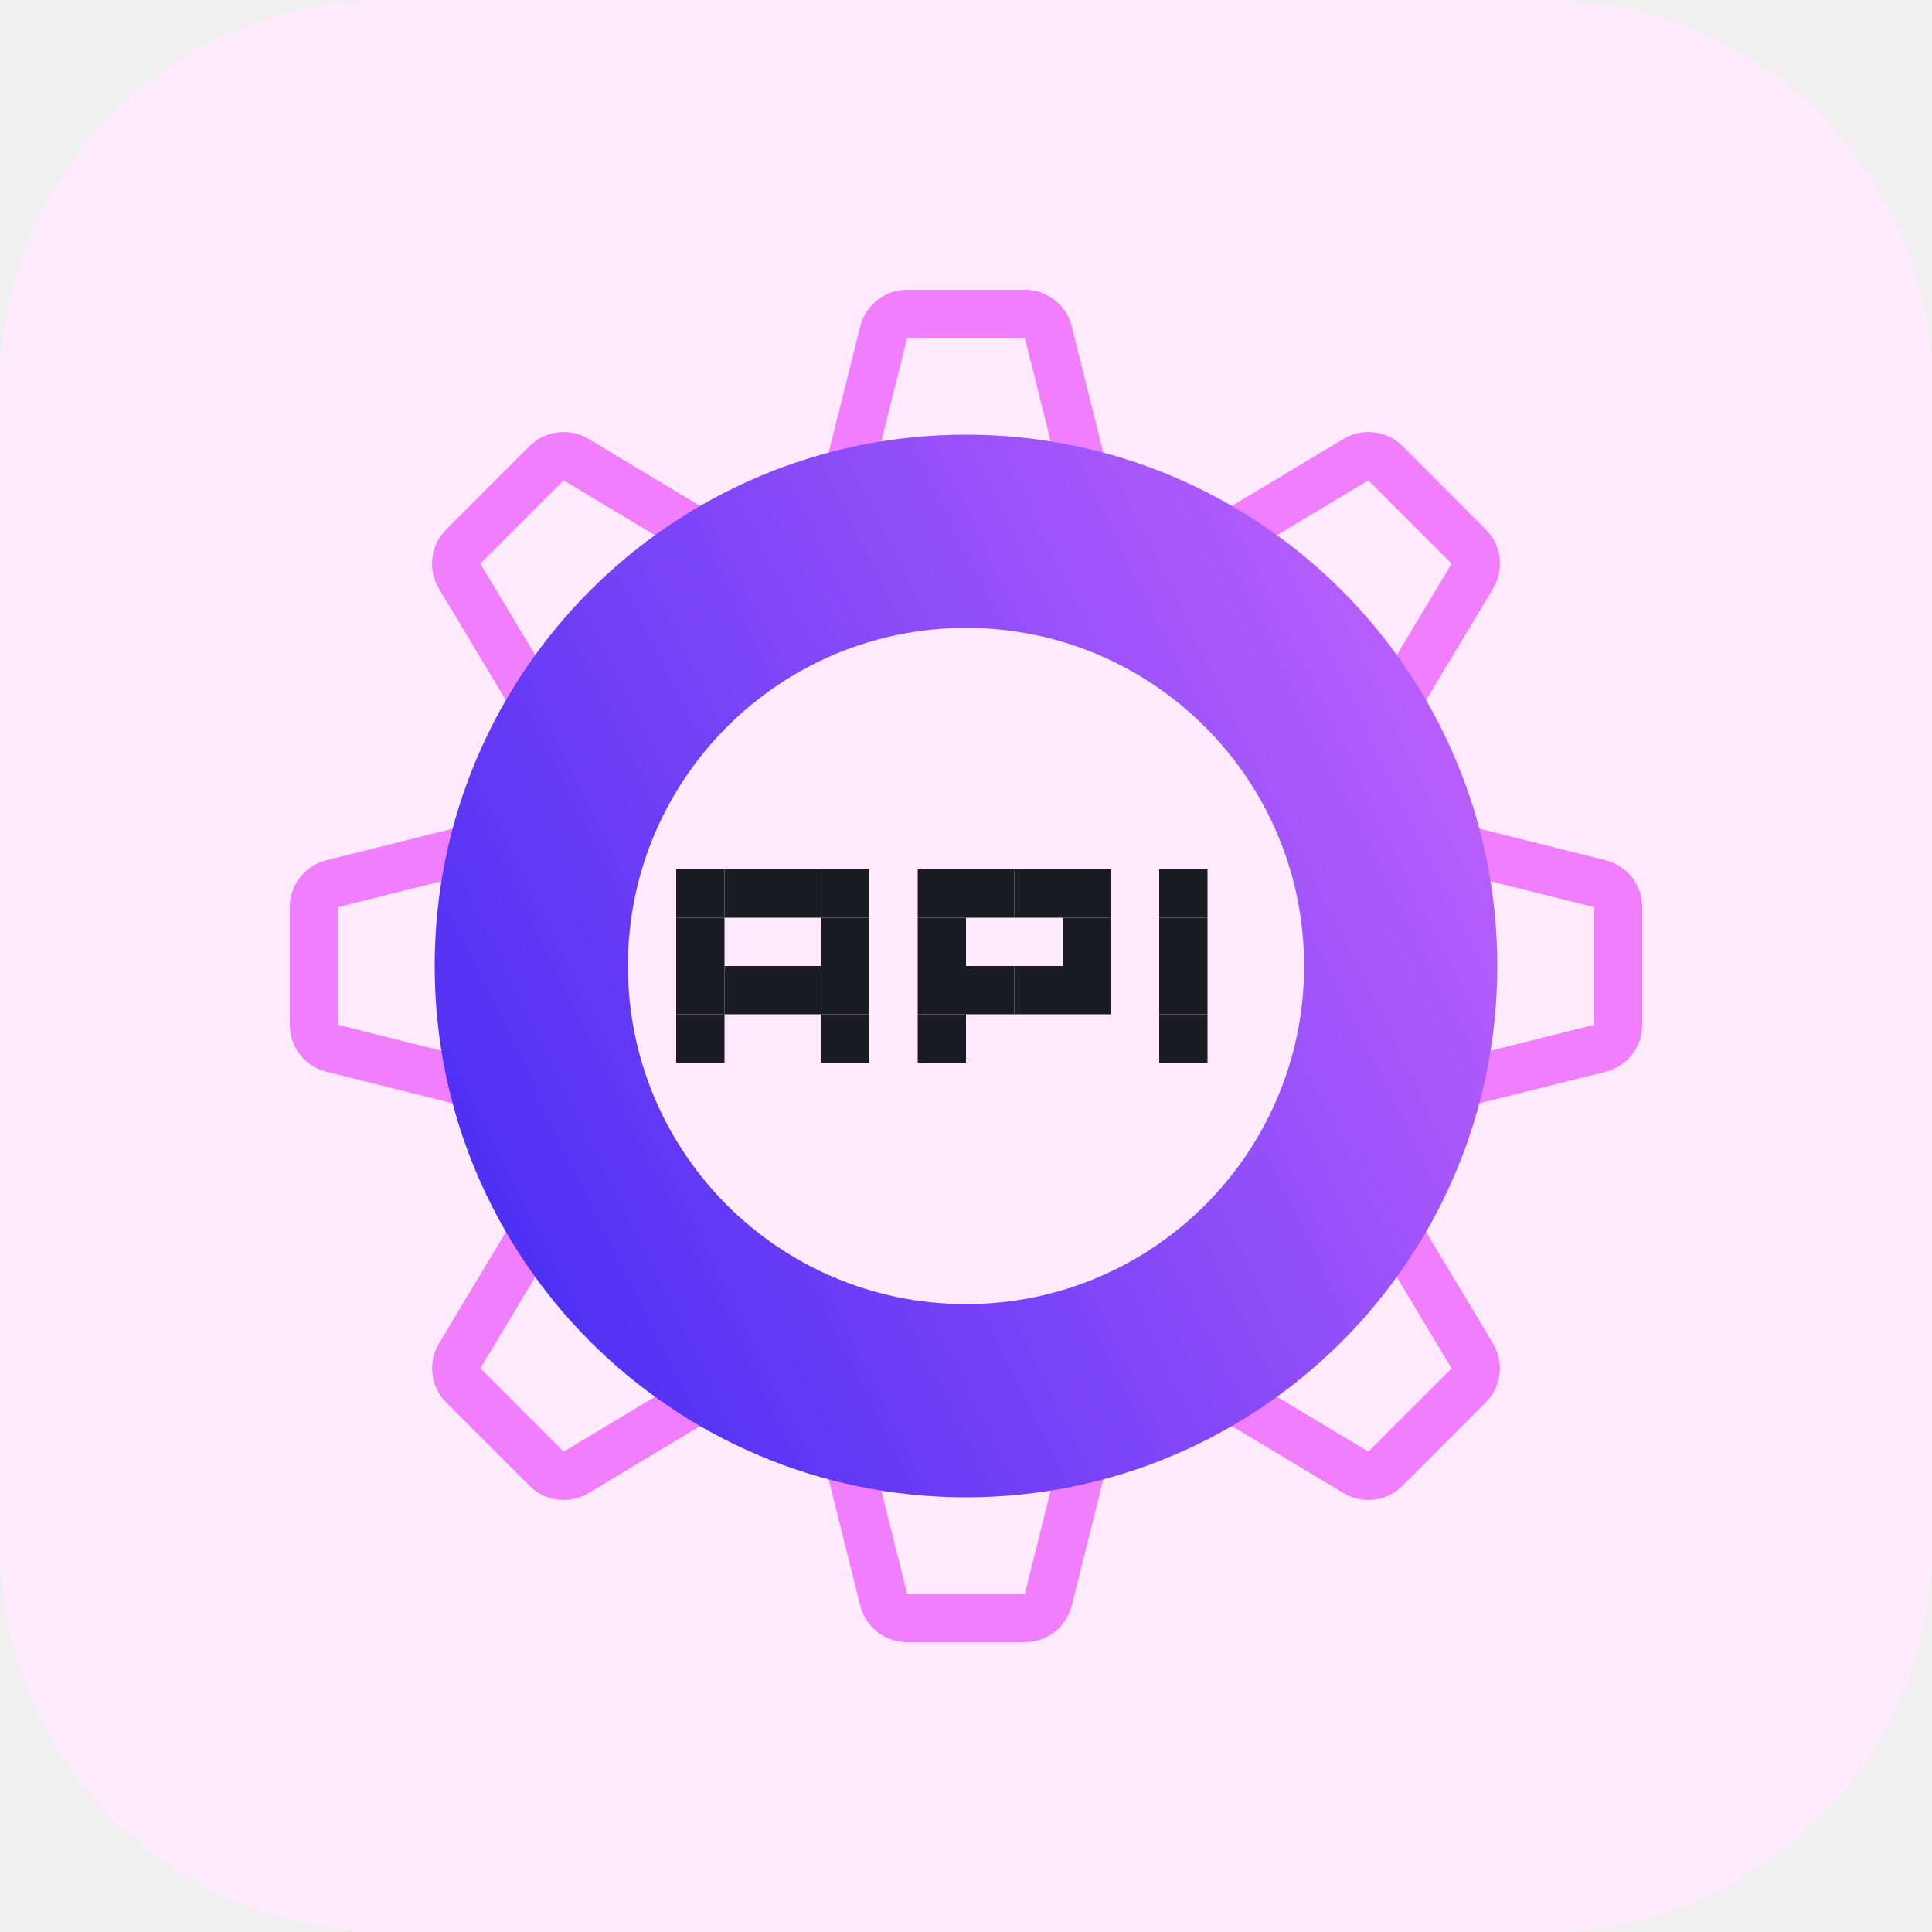
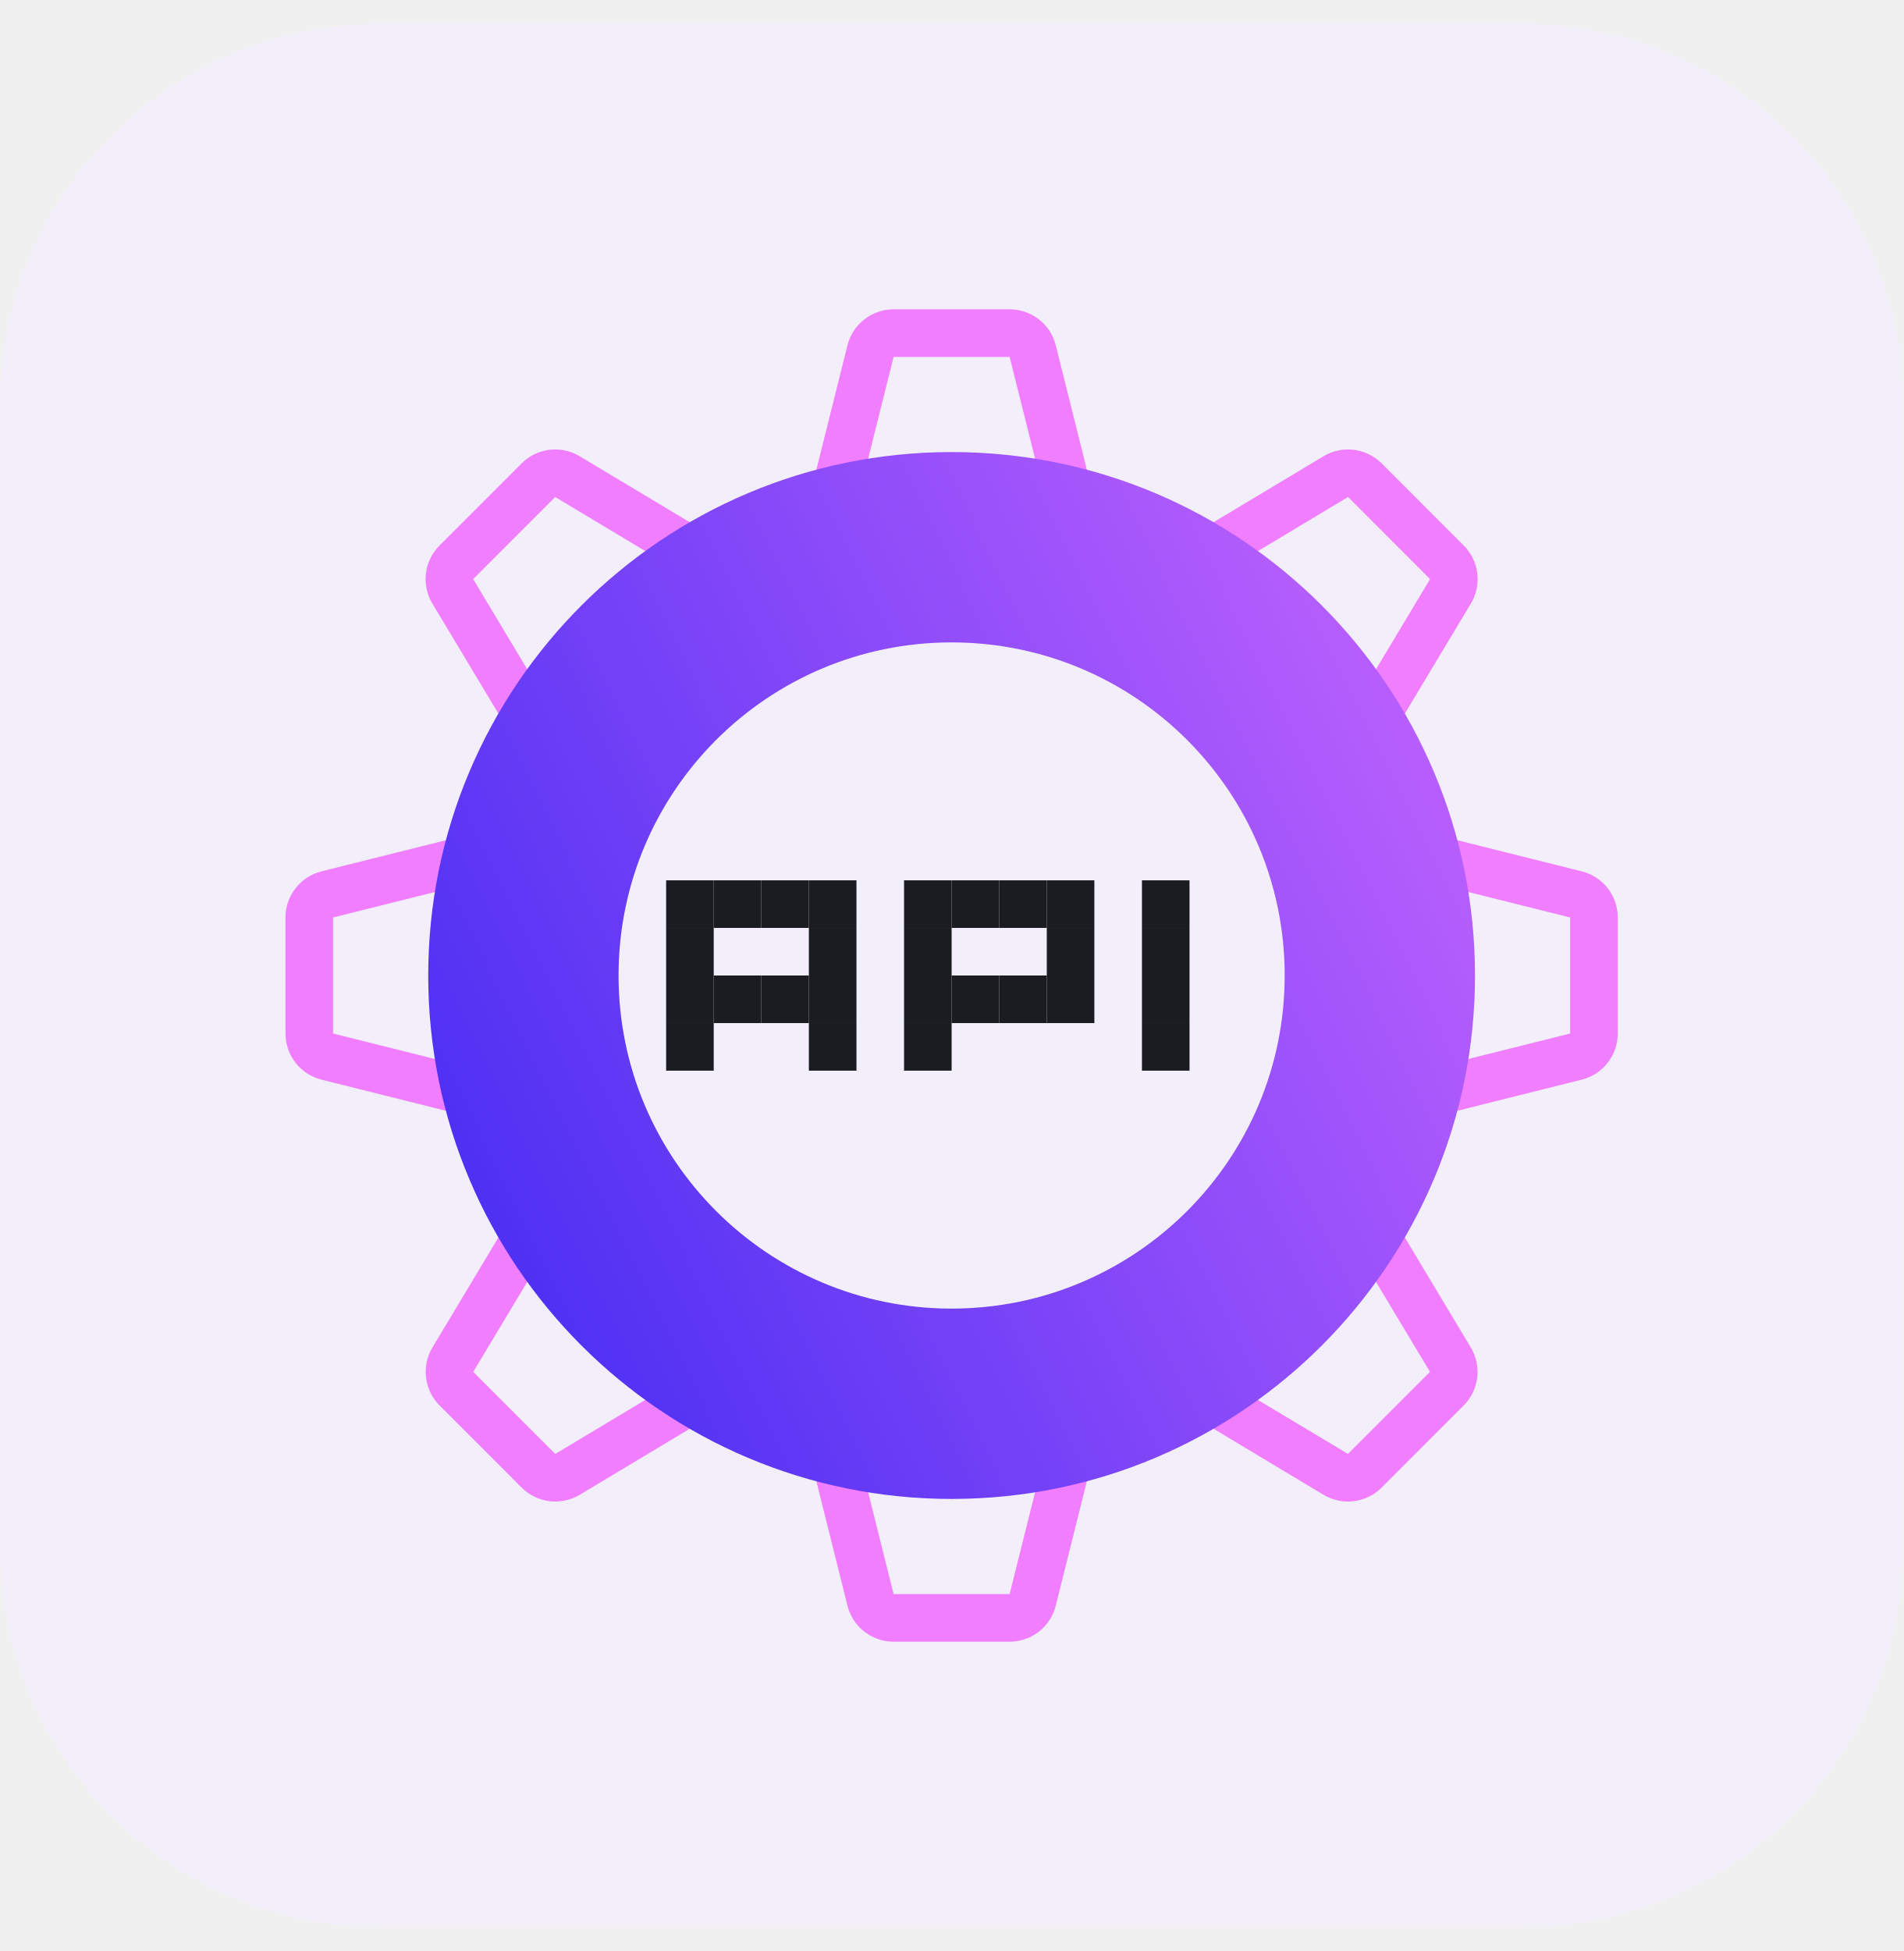
- <svg xmlns="http://www.w3.org/2000/svg" width="40" height="40" viewBox="0 0 40 40" fill="none">
-   <path d="M0 8C0 3.582 3.582 0 8 0H32C36.418 0 40 3.582 40 8V32C40 36.418 36.418 40 32 40H8C3.582 40 0 36.418 0 32V8Z" fill="#FFEAFE" />
+ <svg xmlns="http://www.w3.org/2000/svg" width="40" height="41" viewBox="0 0 40 41" fill="none">
+   <rect y="0.5" width="40" height="40" rx="8" fill="#F3EFFA" />
  <mask id="path-2-inside-1_1555_8784" fill="white">
-     <path fill-rule="evenodd" clip-rule="evenodd" d="M18.781 6C18.322 6 17.922 6.312 17.811 6.757L17 10L20 11L23 10L22.189 6.757C22.078 6.312 21.678 6 21.219 6H18.781ZM18.781 34C18.322 34 17.922 33.688 17.811 33.242L17 30L20 29L23 30L22.189 33.242C22.078 33.688 21.678 34 21.219 34H18.781Z" />
+     <path fill-rule="evenodd" clip-rule="evenodd" d="M18.781 6.5C18.322 6.5 17.922 6.812 17.811 7.257L17 10.5L20 11.5L23 10.5L22.189 7.257C22.078 6.812 21.678 6.5 21.219 6.5H18.781ZM18.781 34.5C18.322 34.5 17.922 34.188 17.811 33.742L17 30.5L20 29.5L23 30.5L22.189 33.742C22.078 34.188 21.678 34.5 21.219 34.5H18.781Z" />
  </mask>
-   <path d="M17.811 6.757L16.84 6.515H16.84L17.811 6.757ZM17 10L16.03 9.757L15.805 10.656L16.684 10.949L17 10ZM20 11L19.684 11.949L20 12.054L20.316 11.949L20 11ZM23 10L23.316 10.949L24.195 10.656L23.97 9.757L23 10ZM22.189 6.757L21.219 7L21.219 7L22.189 6.757ZM17.811 33.242L16.84 33.485H16.84L17.811 33.242ZM17 30L16.684 29.051L15.805 29.344L16.03 30.242L17 30ZM20 29L20.316 28.051L20 27.946L19.684 28.051L20 29ZM23 30L23.97 30.242L24.195 29.344L23.316 29.051L23 30ZM18.781 7L18.781 7V5C17.863 5 17.063 5.625 16.84 6.515L18.781 7ZM17.97 10.242L18.781 7L16.84 6.515L16.03 9.757L17.97 10.242ZM20.316 10.051L17.316 9.051L16.684 10.949L19.684 11.949L20.316 10.051ZM22.684 9.051L19.684 10.051L20.316 11.949L23.316 10.949L22.684 9.051ZM21.219 7L22.03 10.242L23.97 9.757L23.16 6.515L21.219 7ZM21.219 7L21.219 7L23.16 6.515C22.937 5.625 22.137 5 21.219 5V7ZM18.781 7H21.219V5H18.781V7ZM16.84 33.485C17.063 34.375 17.863 35 18.781 35V33L16.84 33.485ZM16.03 30.242L16.84 33.485L18.781 33L17.97 29.758L16.03 30.242ZM19.684 28.051L16.684 29.051L17.316 30.949L20.316 29.949L19.684 28.051ZM23.316 29.051L20.316 28.051L19.684 29.949L22.684 30.949L23.316 29.051ZM23.16 33.485L23.97 30.242L22.03 29.758L21.219 33L23.16 33.485ZM21.219 35C22.137 35 22.937 34.375 23.16 33.485L21.219 33V35ZM18.781 35H21.219V33H18.781V35Z" fill="#F07EFF" mask="url(#path-2-inside-1_1555_8784)" />
+   <path d="M17.811 7.257L16.84 7.015H16.84L17.811 7.257ZM17 10.5L16.03 10.258L15.805 11.156L16.684 11.449L17 10.5ZM20 11.5L19.684 12.449L20 12.554L20.316 12.449L20 11.5ZM23 10.5L23.316 11.449L24.195 11.156L23.97 10.258L23 10.5ZM22.189 7.257L21.219 7.5L21.219 7.5L22.189 7.257ZM17.811 33.742L16.84 33.985H16.84L17.811 33.742ZM17 30.5L16.684 29.551L15.805 29.844L16.03 30.742L17 30.5ZM20 29.5L20.316 28.551L20 28.446L19.684 28.551L20 29.5ZM23 30.5L23.97 30.742L24.195 29.844L23.316 29.551L23 30.5ZM18.781 7.5L18.781 7.5V5.5C17.863 5.5 17.063 6.125 16.84 7.015L18.781 7.5ZM17.97 10.742L18.781 7.5L16.84 7.015L16.03 10.258L17.97 10.742ZM20.316 10.551L17.316 9.551L16.684 11.449L19.684 12.449L20.316 10.551ZM22.684 9.551L19.684 10.551L20.316 12.449L23.316 11.449L22.684 9.551ZM21.219 7.5L22.03 10.742L23.97 10.258L23.16 7.015L21.219 7.5ZM21.219 7.5L21.219 7.5L23.16 7.015C22.937 6.125 22.137 5.5 21.219 5.5V7.5ZM18.781 7.5H21.219V5.5H18.781V7.5ZM16.84 33.985C17.063 34.875 17.863 35.5 18.781 35.5V33.5L16.84 33.985ZM16.03 30.742L16.84 33.985L18.781 33.5L17.97 30.258L16.03 30.742ZM19.684 28.551L16.684 29.551L17.316 31.449L20.316 30.449L19.684 28.551ZM23.316 29.551L20.316 28.551L19.684 30.449L22.684 31.449L23.316 29.551ZM23.16 33.985L23.97 30.742L22.03 30.258L21.219 33.5L23.16 33.985ZM21.219 35.5C22.137 35.5 22.937 34.875 23.16 33.985L21.219 33.5V35.5ZM18.781 35.5H21.219V33.5H18.781V35.5Z" fill="#F07EFF" mask="url(#path-2-inside-1_1555_8784)" />
  <mask id="path-4-inside-2_1555_8784" fill="white">
-     <path fill-rule="evenodd" clip-rule="evenodd" d="M9.238 10.963C8.913 11.287 8.851 11.791 9.087 12.184L10.807 15.05L13.999 14L15.05 10.808L12.184 9.088C11.79 8.852 11.286 8.914 10.962 9.238L9.238 10.963ZM29.037 30.762C28.712 31.086 28.209 31.148 27.815 30.912L24.949 29.192L25.999 26L29.192 24.95L30.911 27.816C31.147 28.209 31.085 28.713 30.761 29.037L29.037 30.762Z" />
+     <path fill-rule="evenodd" clip-rule="evenodd" d="M9.238 11.463C8.913 11.787 8.851 12.291 9.087 12.684L10.807 15.55L13.999 14.5L15.05 11.307L12.184 9.588C11.79 9.352 11.286 9.414 10.962 9.738L9.238 11.463ZM29.037 31.262C28.712 31.586 28.209 31.648 27.815 31.412L24.949 29.692L25.999 26.5L29.192 25.45L30.911 28.316C31.147 28.709 31.085 29.213 30.761 29.537L29.037 31.262Z" />
  </mask>
-   <path d="M9.087 12.184L8.23 12.699L8.23 12.699L9.087 12.184ZM10.807 15.05L9.949 15.565L10.361 16.25L11.119 16L10.807 15.05ZM13.999 14L14.312 14.95L14.791 14.792L14.949 14.312L13.999 14ZM15.05 10.808L15.999 11.12L16.249 10.361L15.564 9.95L15.05 10.808ZM12.184 9.088L11.669 9.945L11.669 9.945L12.184 9.088ZM27.815 30.912L27.301 31.77L27.301 31.77L27.815 30.912ZM24.949 29.192L23.999 28.88L23.75 29.639L24.435 30.05L24.949 29.192ZM25.999 26L25.687 25.05L25.207 25.208L25.049 25.688L25.999 26ZM29.192 24.95L30.049 24.435L29.638 23.75L28.879 24L29.192 24.95ZM9.945 11.67L9.945 11.67L8.531 10.255C7.882 10.904 7.758 11.912 8.23 12.699L9.945 11.67ZM11.664 14.536L9.945 11.67L8.23 12.699L9.949 15.565L11.664 14.536ZM13.687 13.05L10.494 14.1L11.119 16L14.312 14.95L13.687 13.05ZM14.1 10.495L13.05 13.688L14.949 14.312L15.999 11.12L14.1 10.495ZM11.669 9.945L14.535 11.665L15.564 9.95L12.698 8.23L11.669 9.945ZM11.669 9.945L11.669 9.945L12.698 8.23C11.911 7.758 10.904 7.882 10.255 8.531L11.669 9.945ZM9.945 11.67L11.669 9.945L10.255 8.531L8.531 10.255L9.945 11.67ZM27.301 31.77C28.088 32.242 29.095 32.118 29.744 31.469L28.33 30.055L27.301 31.77ZM24.435 30.05L27.301 31.77L28.33 30.055L25.464 28.335L24.435 30.05ZM25.049 25.688L23.999 28.88L25.899 29.505L26.949 26.313L25.049 25.688ZM28.879 24L25.687 25.05L26.312 26.95L29.504 25.9L28.879 24ZM31.769 27.301L30.049 24.435L28.334 25.464L30.054 28.33L31.769 27.301ZM31.468 29.744C32.117 29.096 32.241 28.088 31.769 27.301L30.054 28.33L31.468 29.744ZM29.744 31.469L31.468 29.744L30.054 28.33L28.33 30.055L29.744 31.469Z" fill="#F07EFF" mask="url(#path-4-inside-2_1555_8784)" />
+   <path d="M9.087 12.684L8.23 13.199L8.23 13.199L9.087 12.684ZM9.238 11.463L8.531 10.755L9.238 11.463ZM10.807 15.55L9.949 16.065L10.361 16.75L11.119 16.5L10.807 15.55ZM13.999 14.5L14.312 15.45L14.791 15.292L14.949 14.812L13.999 14.5ZM15.05 11.307L15.999 11.62L16.249 10.861L15.564 10.45L15.05 11.307ZM12.184 9.588L11.669 10.445L11.669 10.445L12.184 9.588ZM10.962 9.738L11.669 10.445L10.962 9.738ZM27.815 31.412L27.301 32.269L27.301 32.269L27.815 31.412ZM29.037 31.262L28.33 30.554L29.037 31.262ZM24.949 29.692L23.999 29.38L23.75 30.139L24.435 30.55L24.949 29.692ZM25.999 26.5L25.687 25.55L25.207 25.708L25.049 26.187L25.999 26.5ZM29.192 25.45L30.049 24.935L29.638 24.25L28.879 24.5L29.192 25.45ZM30.761 29.537L31.468 30.244L30.761 29.537ZM9.945 12.17L9.945 12.17L8.531 10.755C7.882 11.404 7.758 12.412 8.23 13.199L9.945 12.17ZM11.664 15.036L9.945 12.17L8.23 13.199L9.949 16.065L11.664 15.036ZM13.687 13.55L10.494 14.6L11.119 16.5L14.312 15.45L13.687 13.55ZM14.1 10.995L13.05 14.187L14.949 14.812L15.999 11.62L14.1 10.995ZM11.669 10.445L14.535 12.165L15.564 10.45L12.698 8.73L11.669 10.445ZM11.669 10.445L11.669 10.445L12.698 8.73C11.911 8.258 10.904 8.382 10.255 9.031L11.669 10.445ZM9.945 12.17L11.669 10.445L10.255 9.031L8.531 10.755L9.945 12.17ZM27.301 32.269C28.088 32.742 29.095 32.617 29.744 31.969L28.33 30.554L27.301 32.269ZM24.435 30.55L27.301 32.269L28.33 30.554L25.464 28.835L24.435 30.55ZM25.049 26.187L23.999 29.38L25.899 30.005L26.949 26.812L25.049 26.187ZM28.879 24.5L25.687 25.55L26.312 27.45L29.504 26.399L28.879 24.5ZM31.769 27.801L30.049 24.935L28.334 25.964L30.054 28.83L31.769 27.801ZM31.468 30.244C32.117 29.595 32.241 28.588 31.769 27.801L30.054 28.83L31.468 30.244ZM29.744 31.969L31.468 30.244L30.054 28.83L28.33 30.554L29.744 31.969Z" fill="#F07EFF" mask="url(#path-4-inside-2_1555_8784)" />
  <mask id="path-6-inside-3_1555_8784" fill="white">
-     <path fill-rule="evenodd" clip-rule="evenodd" d="M30.762 10.963C31.087 11.287 31.149 11.791 30.913 12.184L29.193 15.05L26.001 14L24.95 10.808L27.816 9.088C28.21 8.852 28.714 8.914 29.038 9.238L30.762 10.963ZM10.963 30.762C11.288 31.086 11.791 31.148 12.185 30.912L15.051 29.192L14.001 26L10.808 24.95L9.089 27.816C8.853 28.209 8.915 28.713 9.239 29.037L10.963 30.762Z" />
+     <path fill-rule="evenodd" clip-rule="evenodd" d="M30.762 11.463C31.087 11.787 31.149 12.291 30.913 12.684L29.193 15.55L26.001 14.5L24.95 11.307L27.816 9.588C28.21 9.352 28.714 9.414 29.038 9.738L30.762 11.463ZM10.963 31.262C11.288 31.586 11.791 31.648 12.185 31.412L15.051 29.692L14.001 26.5L10.808 25.45L9.089 28.316C8.853 28.709 8.915 29.213 9.239 29.537L10.963 31.262Z" />
  </mask>
-   <path d="M30.913 12.184L31.77 12.699L31.77 12.699L30.913 12.184ZM29.193 15.05L30.051 15.565L29.64 16.25L28.881 16L29.193 15.05ZM26.001 14L25.688 14.95L25.209 14.792L25.051 14.312L26.001 14ZM24.95 10.808L24 11.12L23.751 10.361L24.436 9.95L24.95 10.808ZM27.816 9.088L28.331 9.945L28.331 9.945L27.816 9.088ZM12.185 30.912L12.699 31.77L12.699 31.77L12.185 30.912ZM15.051 29.192L16.001 28.88L16.25 29.639L15.565 30.05L15.051 29.192ZM14.001 26L14.313 25.05L14.793 25.208L14.951 25.688L14.001 26ZM10.808 24.95L9.951 24.435L10.362 23.75L11.121 24L10.808 24.95ZM9.089 27.816L9.946 28.33L9.089 27.816ZM30.055 11.67L30.055 11.67L31.469 10.255C32.118 10.904 32.242 11.912 31.77 12.699L30.055 11.67ZM28.336 14.536L30.055 11.67L31.77 12.699L30.051 15.565L28.336 14.536ZM26.313 13.05L29.506 14.1L28.881 16L25.688 14.95L26.313 13.05ZM25.9 10.495L26.951 13.688L25.051 14.312L24 11.12L25.9 10.495ZM28.331 9.945L25.465 11.665L24.436 9.95L27.302 8.23L28.331 9.945ZM28.331 9.945L28.331 9.945L27.302 8.23C28.089 7.758 29.096 7.882 29.745 8.531L28.331 9.945ZM30.055 11.67L28.331 9.945L29.745 8.531L31.469 10.255L30.055 11.67ZM12.699 31.77C11.912 32.242 10.905 32.118 10.256 31.469L11.67 30.055L12.699 31.77ZM15.565 30.05L12.699 31.77L11.67 30.055L14.536 28.335L15.565 30.05ZM14.951 25.688L16.001 28.88L14.101 29.505L13.051 26.312L14.951 25.688ZM11.121 24L14.313 25.05L13.688 26.95L10.496 25.9L11.121 24ZM8.231 27.301L9.951 24.435L11.666 25.464L9.946 28.33L8.231 27.301ZM8.532 29.744C7.883 29.096 7.759 28.088 8.231 27.301L9.946 28.33L8.532 29.744ZM10.256 31.469L8.532 29.744L9.946 28.33L11.67 30.055L10.256 31.469Z" fill="#F07EFF" mask="url(#path-6-inside-3_1555_8784)" />
+   <path d="M30.913 12.684L31.77 13.199L31.77 13.199L30.913 12.684ZM30.762 11.463L31.469 10.755L30.762 11.463ZM29.193 15.55L30.051 16.065L29.64 16.75L28.881 16.5L29.193 15.55ZM26.001 14.5L25.688 15.45L25.209 15.292L25.051 14.812L26.001 14.5ZM24.95 11.307L24 11.62L23.751 10.861L24.436 10.45L24.95 11.307ZM27.816 9.588L28.331 10.445L28.331 10.445L27.816 9.588ZM29.038 9.738L28.331 10.445L29.038 9.738ZM12.185 31.412L12.699 32.269L12.699 32.269L12.185 31.412ZM10.963 31.262L11.67 30.554L10.963 31.262ZM15.051 29.692L16.001 29.38L16.25 30.139L15.565 30.55L15.051 29.692ZM14.001 26.5L14.313 25.55L14.793 25.708L14.951 26.187L14.001 26.5ZM10.808 25.45L9.951 24.935L10.362 24.25L11.121 24.5L10.808 25.45ZM9.239 29.537L8.532 30.244L9.239 29.537ZM30.055 12.17L30.055 12.17L31.469 10.755C32.118 11.404 32.242 12.412 31.77 13.199L30.055 12.17ZM28.336 15.036L30.055 12.17L31.77 13.199L30.051 16.065L28.336 15.036ZM26.313 13.55L29.506 14.6L28.881 16.5L25.688 15.45L26.313 13.55ZM25.9 10.995L26.951 14.187L25.051 14.812L24 11.62L25.9 10.995ZM28.331 10.445L25.465 12.165L24.436 10.45L27.302 8.73L28.331 10.445ZM28.331 10.445L28.331 10.445L27.302 8.73C28.089 8.258 29.096 8.382 29.745 9.031L28.331 10.445ZM30.055 12.17L28.331 10.445L29.745 9.031L31.469 10.755L30.055 12.17ZM12.699 32.269C11.912 32.742 10.905 32.617 10.256 31.969L11.67 30.554L12.699 32.269ZM15.565 30.55L12.699 32.269L11.67 30.554L14.536 28.835L15.565 30.55ZM14.951 26.187L16.001 29.38L14.101 30.005L13.051 26.812L14.951 26.187ZM11.121 24.5L14.313 25.55L13.688 27.45L10.496 26.399L11.121 24.5ZM8.231 27.801L9.951 24.935L11.666 25.964L9.946 28.83L8.231 27.801ZM8.532 30.244C7.883 29.595 7.759 28.588 8.231 27.801L9.946 28.83L8.532 30.244ZM10.256 31.969L8.532 30.244L9.946 28.83L11.67 30.554L10.256 31.969Z" fill="#F07EFF" mask="url(#path-6-inside-3_1555_8784)" />
  <mask id="path-8-inside-4_1555_8784" fill="white">
-     <path fill-rule="evenodd" clip-rule="evenodd" d="M6 21.219C6 21.678 6.312 22.078 6.757 22.189L10 23L11 20L10 17L6.757 17.811C6.312 17.922 6 18.322 6 18.781V21.219ZM34 21.219C34 21.678 33.688 22.078 33.242 22.189L30 23L29 20L30 17L33.242 17.811C33.688 17.922 34 18.322 34 18.781V21.219Z" />
+     <path fill-rule="evenodd" clip-rule="evenodd" d="M6 21.719C6 22.178 6.312 22.578 6.757 22.689L10 23.5L11 20.5L10 17.5L6.757 18.311C6.312 18.422 6 18.822 6 19.281V21.719ZM34 21.719C34 22.178 33.688 22.578 33.242 22.689L30 23.5L29 20.5L30 17.5L33.242 18.311C33.688 18.422 34 18.822 34 19.281V21.719Z" />
  </mask>
-   <path d="M6.757 22.189L6.515 23.16V23.16L6.757 22.189ZM10 23L9.757 23.97L10.656 24.195L10.949 23.316L10 23ZM11 20L11.949 20.316L12.054 20L11.949 19.684L11 20ZM10 17L10.949 16.684L10.656 15.805L9.757 16.03L10 17ZM6.757 17.811L7 18.781L7 18.781L6.757 17.811ZM33.242 22.189L33.485 23.16V23.16L33.242 22.189ZM30 23L29.051 23.316L29.344 24.195L30.242 23.97L30 23ZM29 20L28.051 19.684L27.946 20L28.051 20.316L29 20ZM30 17L30.242 16.03L29.344 15.805L29.051 16.684L30 17ZM7 21.219L7 21.219H5C5 22.137 5.625 22.937 6.515 23.16L7 21.219ZM10.242 22.03L7 21.219L6.515 23.16L9.757 23.97L10.242 22.03ZM10.051 19.684L9.051 22.684L10.949 23.316L11.949 20.316L10.051 19.684ZM9.051 17.316L10.051 20.316L11.949 19.684L10.949 16.684L9.051 17.316ZM7 18.781L10.242 17.97L9.757 16.03L6.515 16.84L7 18.781ZM7 18.781L7 18.781L6.515 16.84C5.625 17.063 5 17.863 5 18.781H7ZM7 21.219V18.781H5V21.219H7ZM33.485 23.16C34.375 22.937 35 22.137 35 21.219H33L33.485 23.16ZM30.242 23.97L33.485 23.16L33 21.219L29.758 22.03L30.242 23.97ZM28.051 20.316L29.051 23.316L30.949 22.684L29.949 19.684L28.051 20.316ZM29.051 16.684L28.051 19.684L29.949 20.316L30.949 17.316L29.051 16.684ZM33.485 16.84L30.242 16.03L29.758 17.97L33 18.781L33.485 16.84ZM35 18.781C35 17.863 34.375 17.063 33.485 16.84L33 18.781H35ZM35 21.219V18.781H33V21.219H35Z" fill="#F07EFF" mask="url(#path-8-inside-4_1555_8784)" />
-   <path fill-rule="evenodd" clip-rule="evenodd" d="M20 31C26.075 31 31 26.075 31 20C31 13.925 26.075 9 20 9C13.925 9 9 13.925 9 20C9 26.075 13.925 31 20 31ZM20 27C23.866 27 27 23.866 27 20C27 16.134 23.866 13 20 13C16.134 13 13 16.134 13 20C13 23.866 16.134 27 20 27Z" fill="url(#paint0_linear_1555_8784)" />
-   <rect x="15" y="18" width="1" height="1" fill="#1B1B22" />
-   <rect x="14" y="18" width="1" height="1" fill="#1B1B22" />
-   <rect x="14" y="19" width="1" height="1" fill="#1B1B22" />
-   <rect x="14" y="20" width="1" height="1" fill="#1B1B22" />
-   <rect x="15" y="20" width="1" height="1" fill="#1B1B22" />
-   <rect x="16" y="20" width="1" height="1" fill="#1B1B22" />
-   <rect x="14" y="21" width="1" height="1" fill="#1B1B22" />
-   <rect x="16" y="18" width="1" height="1" fill="#1B1B22" />
-   <rect x="17" y="18" width="1" height="1" fill="#1B1B22" />
-   <rect x="19" y="18" width="1" height="1" fill="#1B1B22" />
-   <rect x="20" y="18" width="1" height="1" fill="#1B1B22" />
-   <rect x="21" y="18" width="1" height="1" fill="#1B1B22" />
-   <rect x="22" y="18" width="1" height="1" fill="#1B1B22" />
-   <rect x="22" y="19" width="1" height="1" fill="#1B1B22" />
-   <rect x="24" y="19" width="1" height="1" fill="#1B1B22" />
-   <rect x="24" y="20" width="1" height="1" fill="#1B1B22" />
-   <rect x="24" y="21" width="1" height="1" fill="#1B1B22" />
-   <rect x="24" y="18" width="1" height="1" fill="#1B1B22" />
-   <rect x="22" y="20" width="1" height="1" fill="#1B1B22" />
-   <rect x="21" y="20" width="1" height="1" fill="#1B1B22" />
-   <rect x="20" y="20" width="1" height="1" fill="#1B1B22" />
-   <rect x="19" y="21" width="1" height="1" fill="#1B1B22" />
-   <rect x="19" y="20" width="1" height="1" fill="#1B1B22" />
-   <rect x="19" y="19" width="1" height="1" fill="#1B1B22" />
-   <rect x="17" y="19" width="1" height="1" fill="#1B1B22" />
-   <rect x="17" y="20" width="1" height="1" fill="#1B1B22" />
-   <rect x="17" y="21" width="1" height="1" fill="#1B1B22" />
+   <path d="M6.757 22.689L6.515 23.66V23.66L6.757 22.689ZM10 23.5L9.757 24.47L10.656 24.695L10.949 23.816L10 23.5ZM11 20.5L11.949 20.816L12.054 20.5L11.949 20.184L11 20.5ZM10 17.5L10.949 17.184L10.656 16.305L9.757 16.53L10 17.5ZM6.757 18.311L7 19.281L7 19.281L6.757 18.311ZM33.242 22.689L33.485 23.66V23.66L33.242 22.689ZM30 23.5L29.051 23.816L29.344 24.695L30.242 24.47L30 23.5ZM29 20.5L28.051 20.184L27.946 20.5L28.051 20.816L29 20.5ZM30 17.5L30.242 16.53L29.344 16.305L29.051 17.184L30 17.5ZM7 21.719L7 21.719H5C5 22.637 5.625 23.437 6.515 23.66L7 21.719ZM10.242 22.53L7 21.719L6.515 23.66L9.757 24.47L10.242 22.53ZM10.051 20.184L9.051 23.184L10.949 23.816L11.949 20.816L10.051 20.184ZM9.051 17.816L10.051 20.816L11.949 20.184L10.949 17.184L9.051 17.816ZM7 19.281L10.242 18.47L9.757 16.53L6.515 17.34L7 19.281ZM7 19.281L7 19.281L6.515 17.34C5.625 17.563 5 18.363 5 19.281H7ZM7 21.719V19.281H5V21.719H7ZM33.485 23.66C34.375 23.437 35 22.637 35 21.719H33L33.485 23.66ZM30.242 24.47L33.485 23.66L33 21.719L29.758 22.53L30.242 24.47ZM28.051 20.816L29.051 23.816L30.949 23.184L29.949 20.184L28.051 20.816ZM29.051 17.184L28.051 20.184L29.949 20.816L30.949 17.816L29.051 17.184ZM33.485 17.34L30.242 16.53L29.758 18.47L33 19.281L33.485 17.34ZM35 19.281C35 18.363 34.375 17.563 33.485 17.34L33 19.281H35ZM35 21.719V19.281H33V21.719H35Z" fill="#F07EFF" mask="url(#path-8-inside-4_1555_8784)" />
+   <path fill-rule="evenodd" clip-rule="evenodd" d="M20 31.5C26.075 31.5 31 26.575 31 20.5C31 14.425 26.075 9.5 20 9.5C13.925 9.5 9 14.425 9 20.5C9 26.575 13.925 31.5 20 31.5ZM20 27.5C23.866 27.5 27 24.366 27 20.5C27 16.634 23.866 13.5 20 13.5C16.134 13.5 13 16.634 13 20.5C13 24.366 16.134 27.5 20 27.5Z" fill="url(#paint0_linear_1555_8784)" />
+   <rect x="15" y="18.5" width="1" height="1" fill="#1B1B22" />
+   <rect x="14" y="18.5" width="1" height="1" fill="#1B1B22" />
+   <rect x="14" y="19.5" width="1" height="1" fill="#1B1B22" />
+   <rect x="14" y="20.5" width="1" height="1" fill="#1B1B22" />
+   <rect x="15" y="20.5" width="1" height="1" fill="#1B1B22" />
+   <rect x="16" y="20.5" width="1" height="1" fill="#1B1B22" />
+   <rect x="14" y="21.5" width="1" height="1" fill="#1B1B22" />
+   <rect x="16" y="18.5" width="1" height="1" fill="#1B1B22" />
+   <rect x="17" y="18.5" width="1" height="1" fill="#1B1B22" />
+   <rect x="19" y="18.5" width="1" height="1" fill="#1B1B22" />
+   <rect x="20" y="18.5" width="1" height="1" fill="#1B1B22" />
+   <rect x="21" y="18.5" width="1" height="1" fill="#1B1B22" />
+   <rect x="22" y="18.5" width="1" height="1" fill="#1B1B22" />
+   <rect x="22" y="19.5" width="1" height="1" fill="#1B1B22" />
+   <rect x="24" y="19.5" width="1" height="1" fill="#1B1B22" />
+   <rect x="24" y="20.5" width="1" height="1" fill="#1B1B22" />
+   <rect x="24" y="21.5" width="1" height="1" fill="#1B1B22" />
+   <rect x="24" y="18.5" width="1" height="1" fill="#1B1B22" />
+   <rect x="22" y="20.5" width="1" height="1" fill="#1B1B22" />
+   <rect x="21" y="20.5" width="1" height="1" fill="#1B1B22" />
+   <rect x="20" y="20.5" width="1" height="1" fill="#1B1B22" />
+   <rect x="19" y="21.5" width="1" height="1" fill="#1B1B22" />
+   <rect x="19" y="20.5" width="1" height="1" fill="#1B1B22" />
+   <rect x="19" y="19.5" width="1" height="1" fill="#1B1B22" />
+   <rect x="17" y="19.5" width="1" height="1" fill="#1B1B22" />
+   <rect x="17" y="20.5" width="1" height="1" fill="#1B1B22" />
+   <rect x="17" y="21.5" width="1" height="1" fill="#1B1B22" />
  <defs>
-     <linearGradient id="paint0_linear_1555_8784" x1="7.193" y1="21.604" x2="32.587" y2="9.089" gradientUnits="userSpaceOnUse">
+     <linearGradient id="paint0_linear_1555_8784" x1="7.193" y1="22.104" x2="32.587" y2="9.589" gradientUnits="userSpaceOnUse">
      <stop stop-color="#492EF3" />
      <stop offset="1" stop-color="#CF69FF" />
    </linearGradient>
  </defs>
</svg>
